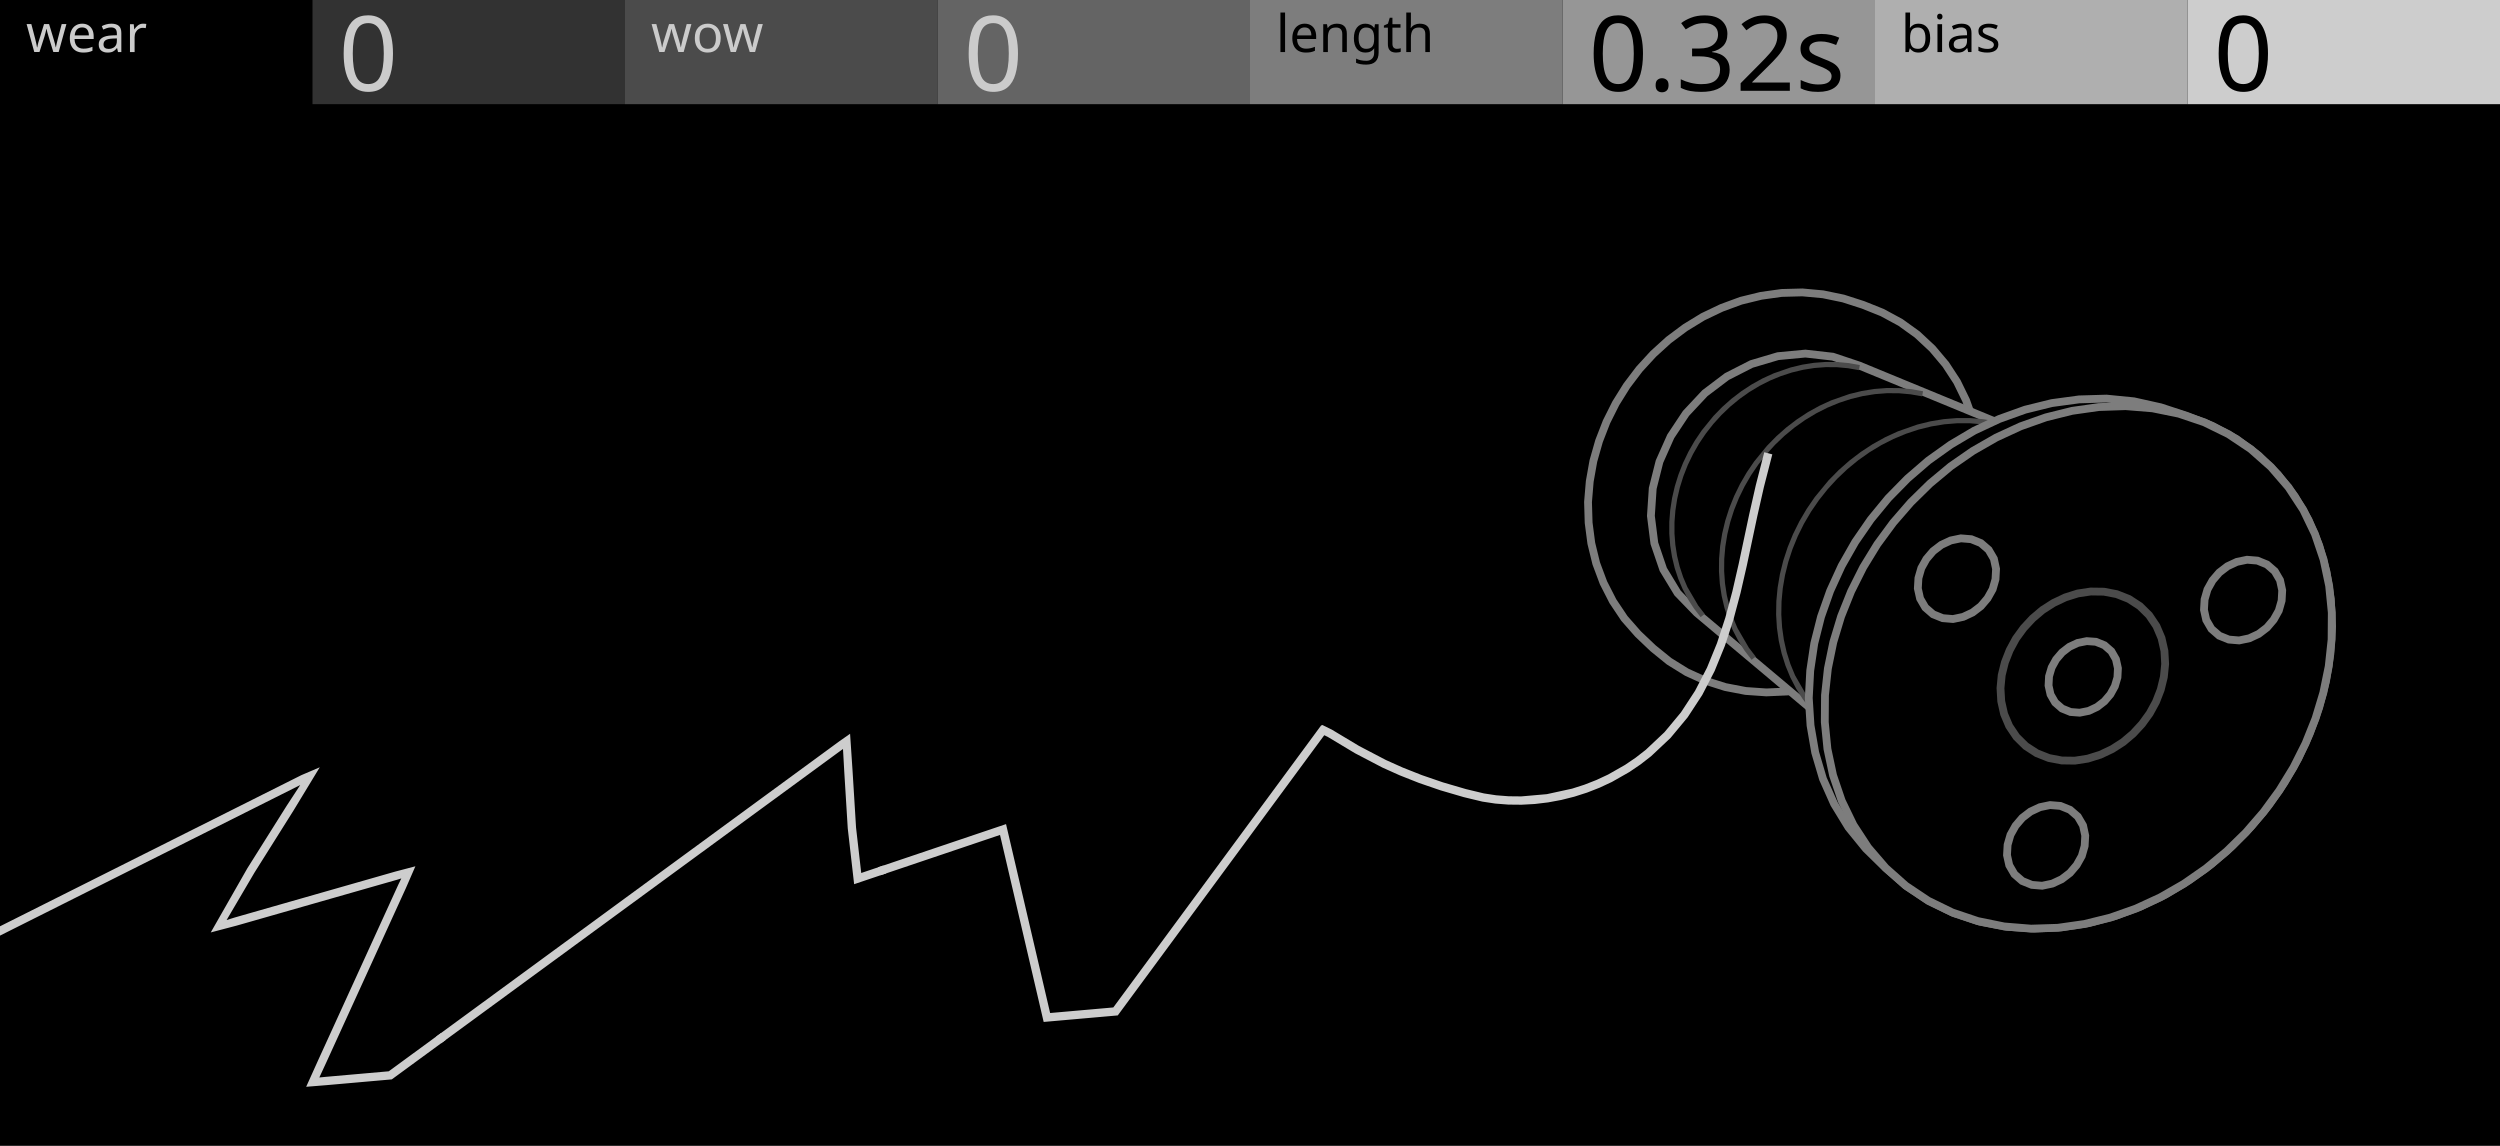
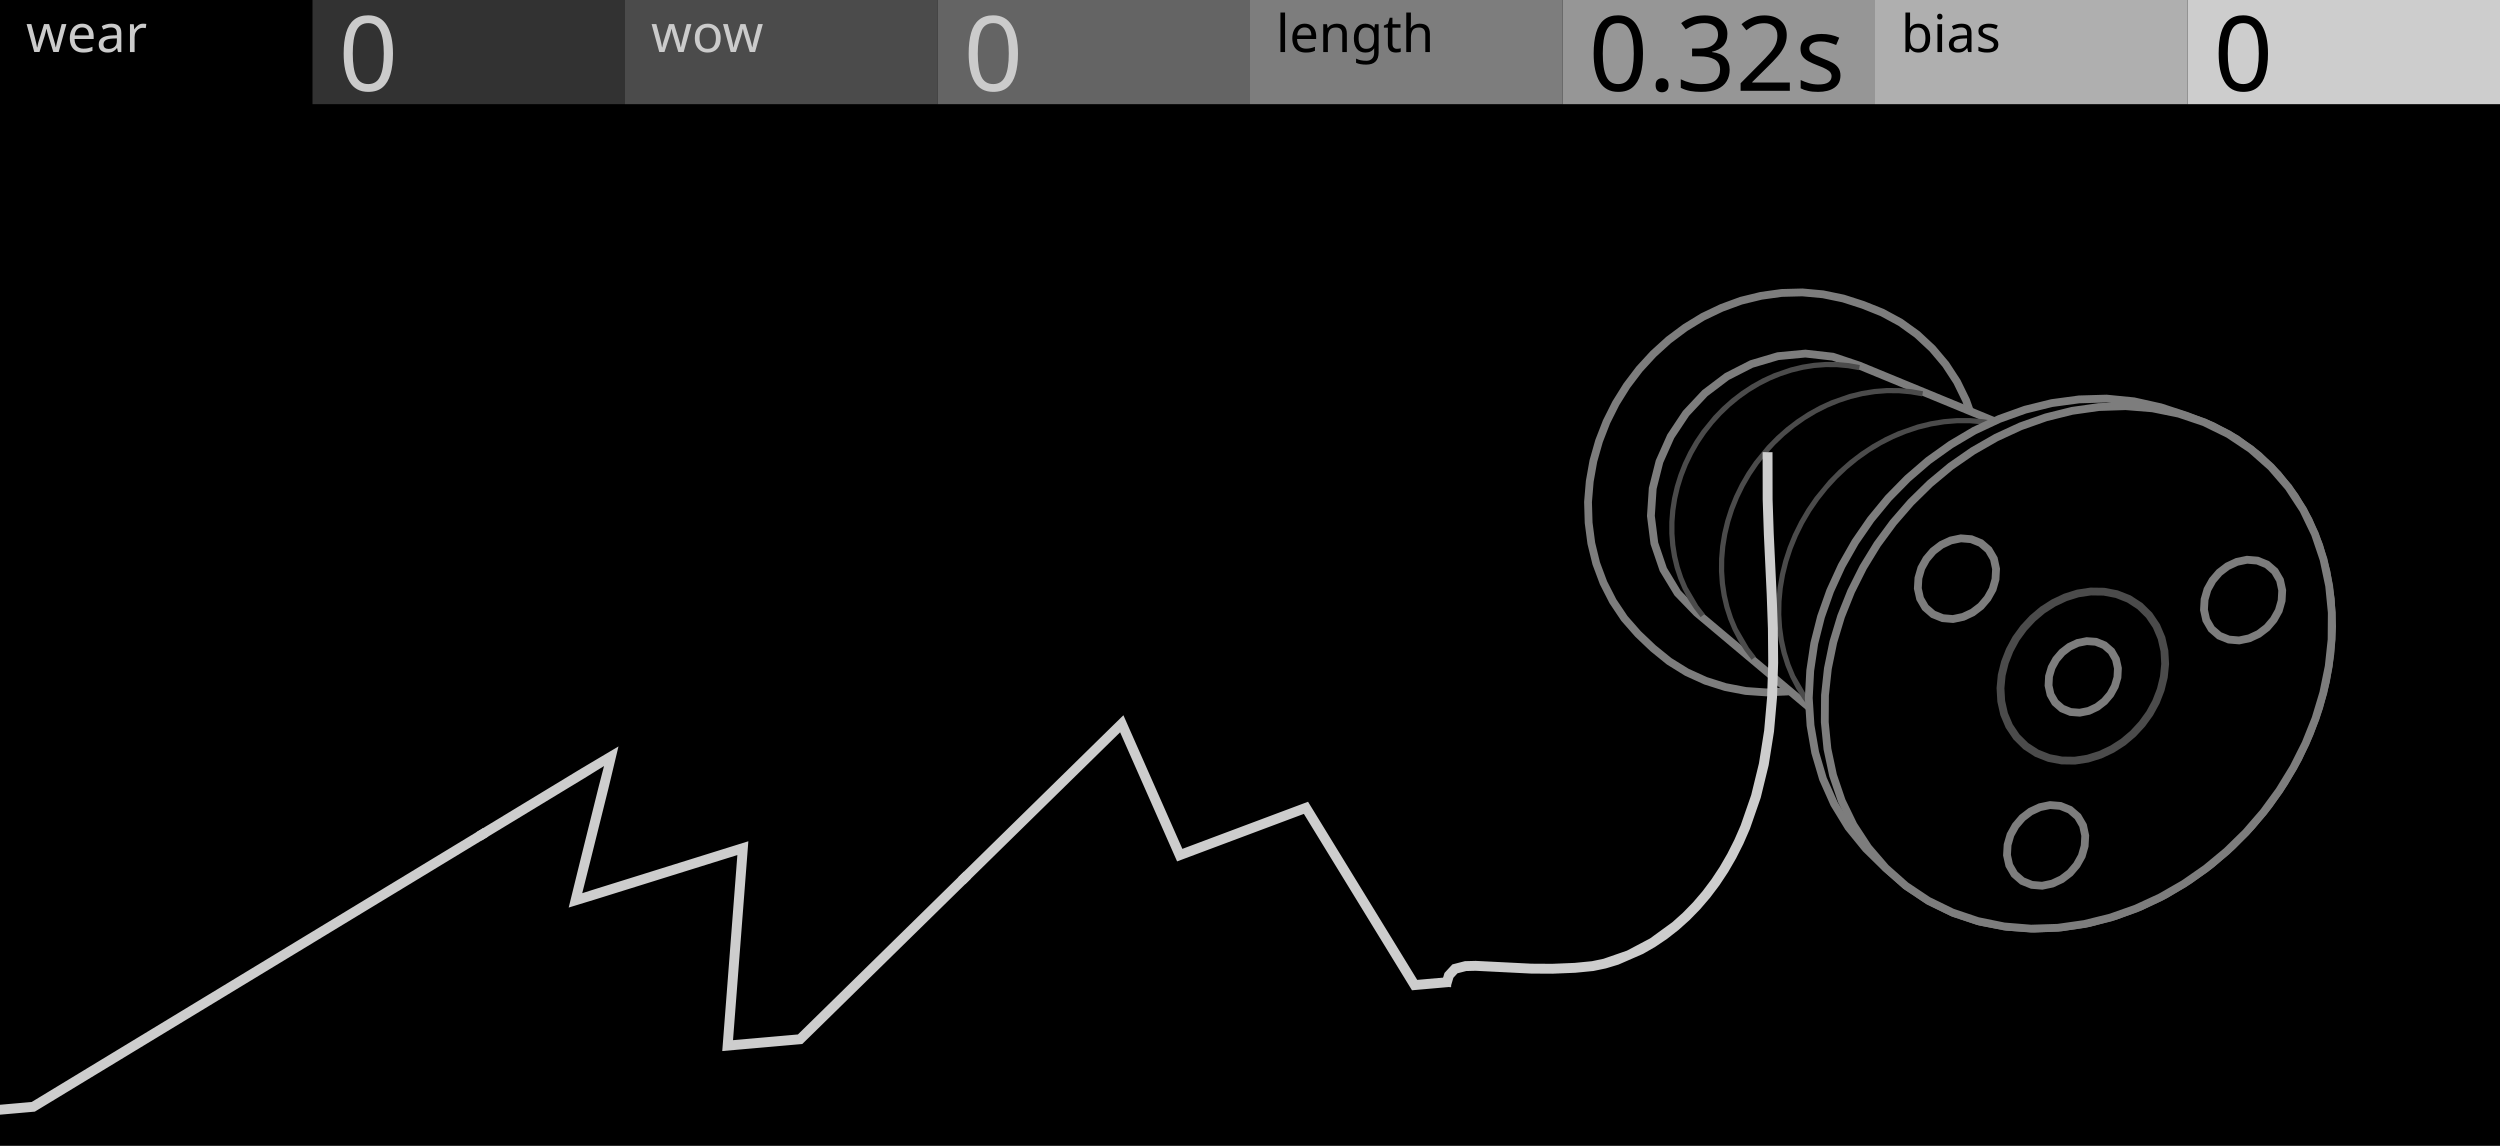
<svg xmlns="http://www.w3.org/2000/svg" width="480" height="220" viewBox="0 0 480 220">
  <g id="preview_canvas">
    <rect x="0" y="0" width="480" height="220" fill="#000000" stroke="none" />
  </g>
  <g id="preview_header">
    <rect x="0" y="0" width="60" height="20" fill="#000000" stroke="none" />
    <rect x="60" y="0" width="60" height="20" fill="#323232" stroke="none" />
    <rect x="120" y="0" width="60" height="20" fill="#4B4B4B" stroke="none" />
    <rect x="180" y="0" width="60" height="20" fill="#646464" stroke="none" />
    <rect x="240" y="0" width="60" height="20" fill="#7D7D7D" stroke="none" />
    <rect x="300" y="0" width="60" height="20" fill="#969696" stroke="none" />
    <rect x="360" y="0" width="60" height="20" fill="#AFAFAF" stroke="none" />
    <rect x="420" y="0" width="60" height="20" fill="#CDCDCD" stroke="none" />
    <text transform="matrix(1 0 0 1 5 10)" fill="#CBCBCB" stroke="none" font-family="UniversNextPro-Light" font-size="10px">wear</text>
    <text transform="matrix(1 0 0 1 65 17.44)" fill="#CBCBCB" stroke="none" font-family="UniversNextPro-Light" font-size="20px">0</text>
    <text transform="matrix(1 0 0 1 125 10)" fill="#CBCBCB" stroke="none" font-family="UniversNextPro-Light" font-size="10px">wow</text>
    <text transform="matrix(1 0 0 1 185 17.44)" fill="#CBCBCB" stroke="none" font-family="UniversNextPro-Light" font-size="20px">0</text>
    <text transform="matrix(1 0 0 1 245 10)" fill="#000000" stroke="none" font-family="UniversNextPro-Light" font-size="10px">length</text>
    <text transform="matrix(1 0 0 1 305 17.44)" fill="#000000" stroke="none" font-family="UniversNextPro-Light" font-size="20px">0.32s</text>
    <text transform="matrix(1 0 0 1 365 10)" fill="#000000" stroke="none" font-family="UniversNextPro-Light" font-size="10px">bias</text>
    <text transform="matrix(1 0 0 1 425 17.44)" fill="#000000" stroke="none" font-family="UniversNextPro-Light" font-size="20px">0</text>
  </g>
  <path id="spool_node_4" transform="matrix(1 0 0 1 342.58 94.54)" d="M -37.679 1.853 L -37.349 -2.11 L -36.653 -6.025 L -35.565 -9.85 L -34.126 -13.557 L -32.344 -17.112 L -30.24 -20.486 L -27.838 -23.656 L -25.149 -26.585 L -22.206 -29.26 L -19.018 -31.637 L -15.626 -33.713 L -12.038 -35.426 L -8.306 -36.8 L -4.443 -37.744 L -0.506 -38.293 L 3.469 -38.399 L 7.428 -38.036 L 11.32 -37.23 L 15.107 -36.011 L 18.798 -34.531 L 22.295 -32.642 L 25.523 -30.32 L 28.43 -27.61 L 30.992 -24.57 L 33.166 -21.241 L 34.909 -17.668 L 36.242 -13.923 L 37.156 -10.053 L 37.62 -6.103 L 37.687 -2.128 L 37.349 1.834 L 36.611 5.742 L 35.525 9.567 L 34.061 13.265 L 32.275 16.818 L 30.174 20.195 L 27.766 23.36 L 25.099 26.31 L 22.152 28.981 L 18.983 31.383 L 15.603 33.479 L 12.031 35.226 L 8.311 36.63 L 4.464 37.637 L 0.532 38.229 L -3.44 38.403 L -7.406 38.126 L -11.311 37.375 L -15.099 36.173 L -18.718 34.528 L -22.098 32.433 L -25.186 29.93 L -28.07 27.19 L -30.694 24.203 L -32.905 20.898 L -34.711 17.357 L -36.104 13.633 L -37.048 9.77 L -37.562 5.828 Z" fill="#000000" stroke="#7D7D7D" stroke-width="1.5" />
  <path id="spool_node_5" transform="matrix(1 0 0 1 373.68 115.18)" d="M -56.707 -16.125 L -56.355 -21.415 L -55.06 -26.555 L -52.903 -31.397 L -49.97 -35.812 L -46.346 -39.682 L -42.118 -42.881 L -37.395 -45.288 L -32.315 -46.796 L -27.041 -47.293 L -21.778 -46.696 L -16.753 -45.013 L -11.844 -42.992 L -6.936 -40.97 L -2.027 -38.948 L 2.881 -36.927 L 7.79 -34.905 L 12.698 -32.884 L 17.606 -30.862 L 22.515 -28.84 L 27.423 -26.819 L 32.332 -24.797 L 37.24 -22.775 L 42.062 -20.566 L 46.436 -17.574 L 50.131 -13.776 L 53.061 -9.36 L 55.12 -4.476 L 56.329 0.685 L 56.708 5.974 L 56.287 11.261 L 55.154 16.442 L 53.366 21.435 L 50.965 26.166 L 48.007 30.569 L 44.553 34.595 L 40.65 38.187 L 36.345 41.286 L 31.677 43.807 L 26.722 45.697 L 21.555 46.892 L 16.268 47.285 L 10.987 46.826 L 5.866 45.462 L 1.083 43.18 L -3.195 40.05 L -7.26 36.636 L -11.325 33.221 L -15.39 29.807 L -19.454 26.392 L -23.519 22.978 L -27.584 19.564 L -31.649 16.149 L -35.713 12.735 L -39.778 9.321 L -43.843 5.906 L -47.907 2.492 L -51.587 -1.319 L -54.333 -5.85 L -56.042 -10.866 Z" fill="#000000" stroke="#7D7D7D" stroke-width="1.5" />
  <path id="spool_node_6" transform="matrix(1 0 0 1 376.63 116.98)" d="M -15.26 29.402 L -16.737 27.456 L -19.152 23.184 L -20.088 20.864 L -20.832 18.439 L -21.378 15.924 L -21.721 13.333 L -21.857 10.683 L -21.783 7.99 L -21.499 5.271 L -21.005 2.545 L -20.302 -0.172 L -19.395 -2.86 L -18.287 -5.501 L -16.986 -8.079 L -15.499 -10.574 L -13.835 -12.971 L -12.003 -15.255 L -10.023 -17.401 L -7.899 -19.403 L -5.649 -21.246 L -3.288 -22.916 L -0.832 -24.401 L 1.702 -25.693 L 4.292 -26.78 L 6.934 -27.661 L 9.596 -28.325 L 12.265 -28.771 L 14.924 -28.997 L 17.553 -29.001 L 20.136 -28.785 L 22.678 -28.349 L 22.848 -29.334 L 20.263 -29.778 L 17.594 -30.001 L 14.881 -29.996 L 12.141 -29.764 L 9.392 -29.305 L 6.654 -28.622 L 2.605 -27.185 L -0.028 -25.963 L -2.589 -24.538 L -5.059 -22.92 L -7.423 -21.119 L -9.664 -19.149 L -11.768 -17.022 L -14.637 -13.569 L -16.34 -11.116 L -17.863 -8.561 L -19.196 -5.921 L -20.331 -3.213 L -21.261 -0.457 L -21.982 2.33 L -22.49 5.13 L -22.782 7.924 L -22.857 10.695 L -22.717 13.424 L -22.364 16.096 L -21.8 18.693 L -21.031 21.199 L -20.063 23.599 L -18.904 25.879 L -17.56 28.025 L -16.057 30.007 Z" fill="#4B4B4B" stroke="none" />
  <path id="spool_node_7" transform="matrix(1 0 0 1 362.11 108.17)" d="M -13.775 27.304 L -15.17 25.479 L -17.461 21.481 L -18.355 19.313 L -19.07 17.049 L -19.602 14.702 L -19.946 12.287 L -20.097 9.819 L -20.055 7.312 L -19.816 4.784 L -19.383 2.251 L -18.756 -0.272 L -17.938 -2.767 L -16.934 -5.217 L -15.75 -7.606 L -14.393 -9.917 L -12.871 -12.136 L -11.191 -14.25 L -9.373 -16.234 L -7.421 -18.084 L -5.349 -19.786 L -3.172 -21.327 L -0.906 -22.696 L 1.436 -23.885 L 3.831 -24.885 L 6.278 -25.693 L 8.747 -26.301 L 11.224 -26.705 L 13.695 -26.906 L 16.141 -26.901 L 18.548 -26.693 L 20.921 -26.279 L 21.093 -27.264 L 18.677 -27.685 L 16.185 -27.901 L 13.655 -27.906 L 11.103 -27.699 L 8.546 -27.281 L 6.002 -26.655 L 2.244 -25.333 L -0.196 -24.206 L -2.567 -22.889 L -4.851 -21.393 L -7.034 -19.727 L -9.101 -17.903 L -11.039 -15.932 L -13.676 -12.731 L -15.238 -10.454 L -16.631 -8.082 L -17.846 -5.629 L -18.877 -3.112 L -19.717 -0.549 L -20.362 2.045 L -20.808 4.653 L -21.054 7.257 L -21.098 9.841 L -20.942 12.388 L -20.587 14.883 L -20.036 17.31 L -19.295 19.654 L -18.369 21.901 L -17.265 24.038 L -15.991 26.051 L -14.569 27.911 Z" fill="#4B4B4B" stroke="none" />
  <path id="spool_node_8" transform="matrix(1 0 0 1 349.63 100.59)" d="M -12.533 25.479 L -13.854 23.761 L -16.031 20.005 L -16.885 17.971 L -17.572 15.848 L -18.089 13.65 L -18.429 11.389 L -18.591 9.08 L -18.571 6.737 L -18.369 4.375 L -17.985 2.009 L -17.42 -0.345 L -16.677 -2.672 L -15.76 -4.956 L -14.674 -7.182 L -13.426 -9.335 L -12.024 -11.4 L -10.474 -13.366 L -8.794 -15.211 L -6.987 -16.931 L -5.067 -18.511 L -3.049 -19.941 L -0.945 -21.211 L 1.231 -22.313 L 3.459 -23.237 L 5.737 -23.984 L 8.038 -24.543 L 10.349 -24.914 L 12.655 -25.094 L 14.943 -25.083 L 17.195 -24.882 L 19.42 -24.489 L 19.594 -25.474 L 17.327 -25.874 L 14.99 -26.082 L 12.619 -26.094 L 10.231 -25.908 L 7.84 -25.524 L 5.463 -24.946 L 1.958 -23.722 L -0.317 -22.676 L -2.523 -21.453 L -4.648 -20.061 L -6.676 -18.511 L -8.594 -16.812 L -10.391 -14.976 L -12.831 -11.991 L -14.273 -9.867 L -15.557 -7.653 L -16.674 -5.362 L -17.618 -3.011 L -18.384 -0.615 L -18.966 1.812 L -19.362 4.252 L -19.571 6.69 L -19.591 9.111 L -19.424 11.499 L -19.071 13.839 L -18.536 16.117 L -17.823 18.319 L -16.937 20.431 L -15.885 22.441 L -14.674 24.336 L -13.326 26.089 Z" fill="#4B4B4B" stroke="none" />
  <path id="spool_node_9" transform="matrix(1 0 0 1 338.79 93.99)" d="M -11.482 23.886 L -12.737 22.264 L -14.808 18.724 L -15.624 16.808 L -16.284 14.811 L -16.785 12.744 L -17.12 10.619 L -17.288 8.45 L -17.286 6.251 L -17.113 4.034 L -16.769 1.816 L -16.256 -0.39 L -15.575 -2.57 L -14.732 -4.709 L -13.729 -6.792 L -12.575 -8.806 L -11.275 -10.737 L -9.836 -12.575 L -8.275 -14.298 L -6.594 -15.904 L -4.807 -17.379 L -2.925 -18.713 L -0.962 -19.897 L 1.069 -20.923 L 3.151 -21.783 L 5.282 -22.477 L 7.436 -22.995 L 9.601 -23.336 L 11.764 -23.499 L 13.91 -23.483 L 16.027 -23.289 L 18.12 -22.916 L 18.296 -23.9 L 16.16 -24.281 L 13.96 -24.483 L 11.73 -24.499 L 9.485 -24.33 L 7.24 -23.976 L 5.01 -23.44 L 1.725 -22.299 L -0.405 -21.323 L -2.47 -20.18 L -4.455 -18.88 L -6.35 -17.43 L -8.14 -15.84 L -9.814 -14.121 L -12.085 -11.325 L -13.425 -9.335 L -14.615 -7.258 L -15.648 -5.11 L -16.519 -2.903 L -17.221 -0.653 L -17.751 1.626 L -18.107 3.919 L -18.286 6.211 L -18.288 8.488 L -18.114 10.736 L -17.766 12.94 L -17.247 15.086 L -16.56 17.162 L -15.712 19.154 L -14.708 21.051 L -13.554 22.842 L -12.274 24.498 Z" fill="#4B4B4B" stroke="none" />
-   <path id="spool_node_0" transform="matrix(1 0 0 1 211.74 167.81)" d="M 42.07 -27.811 L 39.614 -24.479 L 38.342 -22.753 L 37.04 -20.985 L 35.705 -19.174 L 32.936 -15.416 L 31.498 -13.465 L 28.51 -9.41 L 25.361 -5.137 L 23.723 -2.914 L 22.039 -0.629 L 18.529 4.135 L 14.813 9.177 L 12.873 11.81 L 10.875 14.522 L 8.815 17.316 L 6.692 20.197 L 4.502 23.17 L 2.309 26.146 L -0.311 26.377 L -3.051 26.618 L -8.55 27.103 L -10.541 27.278 L -15.131 7.617 L -18.334 -6.106 L -18.979 -8.867 L -21.033 -8.173 L -25.576 -6.639 L -27.881 -5.861 L -34.929 -3.482 L -37.324 -2.673 L -42.479 -0.933 L -42.319 -0.459 L -37.165 -2.199 L -34.769 -3.008 L -27.721 -5.387 L -20.873 -7.699 L -19.34 -8.217 L -18.821 -5.993 L -15.618 7.73 L -11.823 23.985 L -10.929 27.814 L -8.506 27.601 L -5.753 27.358 L -3.007 27.116 L -0.267 26.875 L 2.577 26.624 L 4.904 23.466 L 7.095 20.494 L 9.218 17.613 L 11.277 14.818 L 13.276 12.106 L 15.216 9.473 L 20.711 2.016 L 24.125 -2.617 L 25.764 -4.84 L 28.912 -9.113 L 31.9 -13.168 L 33.338 -15.119 L 36.108 -18.878 L 37.442 -20.689 L 38.745 -22.456 L 40.017 -24.182 L 42.472 -27.514 Z" fill="none" stroke="#CDCDCD" stroke-width="1.1" />
-   <path id="spool_node_1" transform="matrix(1 0 0 1 126.97 170.71)" d="M 42.291 -3.833 L 40.117 -3.099 L 37.918 -2.356 L 36.844 -11.757 L 36.511 -17.176 L 36.177 -22.594 L 35.762 -28.818 L 34.5 -27.934 L 32.16 -26.22 L 29.764 -24.465 L 27.309 -22.667 L 24.793 -20.824 L 22.215 -18.936 L 19.57 -16.999 L 16.858 -15.013 L 14.076 -12.975 L 11.22 -10.883 L 8.287 -8.735 L 5.276 -6.529 L 2.181 -4.263 L -1 -1.934 L -4.27 0.462 L -7.634 2.925 L -11.096 5.461 L -14.66 8.071 L -18.33 10.759 L -22.112 13.529 L -26.011 16.384 L -30.031 19.329 L -34.18 22.368 L -38.463 25.504 L -42.447 28.423 L -42.152 28.826 L -38.167 25.908 L -33.885 22.771 L -29.736 19.733 L -25.715 16.788 L -21.817 13.933 L -18.035 11.163 L -14.364 8.474 L -10.8 5.864 L -7.339 3.329 L -3.975 0.865 L -0.704 -1.53 L 2.477 -3.86 L 5.571 -6.126 L 8.583 -8.332 L 11.515 -10.48 L 14.371 -12.571 L 17.154 -14.609 L 19.866 -16.596 L 22.51 -18.532 L 25.089 -20.421 L 27.605 -22.263 L 30.059 -24.061 L 32.456 -25.817 L 34.796 -27.53 L 35.376 -27.995 L 35.678 -22.564 L 36.012 -17.138 L 36.346 -11.713 L 37.492 -1.685 L 40.277 -2.625 L 42.451 -3.359 Z" fill="none" stroke="#CDCDCD" stroke-width="1.1" />
-   <path id="spool_node_2" transform="matrix(1 0 0 1 42.35 178.27)" d="M 42.173 20.863 L 37.162 24.532 L 32.492 27.953 L 26.378 28.492 L 20.162 29.04 L 18.059 29.246 L 19.781 25.526 L 28.11 7.285 L 35.074 -7.967 L 36.449 -11.123 L 33.696 -10.398 L 27.765 -8.702 L 24.754 -7.841 L 21.713 -6.971 L 15.538 -5.205 L 6.033 -2.487 L 2.799 -1.562 L -0.043 -0.666 L 6.043 -11.021 L 13.548 -22.955 L 17.686 -29.774 L 15.768 -28.955 L 8.197 -25.158 L 4.266 -23.186 L -3.905 -19.088 L -8.154 -16.957 L -12.517 -14.768 L -17 -12.52 L -26.343 -7.834 L -36.227 -2.877 L -41.387 -0.289 L -42.462 0.25 L -42.238 0.697 L -41.163 0.158 L -36.003 -2.43 L -26.119 -7.387 L -16.776 -12.073 L -12.293 -14.322 L -7.93 -16.51 L -3.681 -18.641 L 4.49 -22.739 L 8.421 -24.711 L 15.992 -28.508 L 17.013 -29.163 L 13.125 -23.221 L 5.615 -11.28 L -0.76 -0.107 L 2.936 -1.081 L 6.171 -2.006 L 15.675 -4.724 L 21.851 -6.49 L 24.892 -7.36 L 27.902 -8.221 L 33.834 -9.917 L 35.76 -10.53 L 34.619 -8.175 L 27.655 7.078 L 19.326 25.319 L 17.317 29.771 L 20.205 29.538 L 26.422 28.99 L 32.675 28.439 L 37.458 24.936 L 42.468 21.266 Z" fill="none" stroke="#CDCDCD" stroke-width="1.1" />
-   <path id="spool_node_3" transform="matrix(1 0 0 1 296.76 120.73)" d="M 42.373 -33.227 L 40.89 -27.457 L 39.62 -21.848 L 37.606 -12.36 L 36.401 -7.115 L 35.037 -2.01 L 33.424 2.932 L 31.488 7.677 L 29.167 12.178 L 26.418 16.381 L 23.221 20.227 L 19.582 23.655 L 17.604 25.193 L 15.53 26.602 L 12.248 28.469 L 9.967 29.535 L 7.619 30.454 L 5.219 31.223 L 0.31 32.294 L -4.65 32.728 L -7.115 32.703 L -9.551 32.512 L -11.943 32.149 L -15.443 31.306 L -19.875 30.01 L -23.959 28.607 L -27.641 27.149 L -30.891 25.692 L -36.078 22.98 L -41.329 19.831 L -42.64 19.193 L -42.859 19.642 L -41.568 20.271 L -36.327 23.414 L -31.105 26.144 L -27.836 27.61 L -24.132 29.076 L -20.026 30.487 L -15.572 31.789 L -12.04 32.64 L -9.608 33.009 L -7.137 33.202 L -4.639 33.228 L -2.127 33.09 L 0.385 32.788 L 2.884 32.325 L 5.356 31.704 L 7.787 30.926 L 10.164 29.994 L 12.478 28.913 L 15.795 27.027 L 17.898 25.597 L 19.901 24.04 L 23.586 20.57 L 26.82 16.678 L 29.599 12.429 L 31.943 7.885 L 33.894 3.103 L 35.516 -1.869 L 36.887 -6.997 L 38.094 -12.252 L 40.108 -21.741 L 41.376 -27.342 L 42.856 -33.099 Z" fill="none" stroke="#CDCDCD" stroke-width="1.1" />
+   <path id="spool_node_0" transform="matrix(1 0 0 1 231.44 163.98)" d="M 46.343 24.409 L 41.699 24.819 L 40.27 24.945 L 34.309 15.22 L 28.877 6.359 L 23.955 -1.672 L 19.388 -9.123 L 18.085 -8.635 L 15.77 -7.767 L 13.428 -6.89 L 12.248 -6.447 L 11.061 -6.002 L 8.667 -5.105 L 6.245 -4.197 L 3.796 -3.279 L -4.824 -0.048 L -7.891 -6.998 L -13.427 -19.543 L -15.995 -25.36 L -19.2 -22.217 L -20.228 -21.209 L -22.328 -19.149 L -23.401 -18.097 L -26.715 -14.847 L -27.852 -13.732 L -30.178 -11.451 L -32.576 -9.099 L -40.231 -1.592 L -42.95 1.074 L -46.38 4.438 L -46.1 4.723 L -42.669 1.359 L -39.951 -1.307 L -32.296 -8.814 L -29.898 -11.165 L -27.572 -13.446 L -26.435 -14.562 L -23.121 -17.811 L -22.048 -18.863 L -19.948 -20.923 L -18.92 -21.931 L -16.127 -24.67 L -13.793 -19.381 L -8.256 -6.836 L -5.037 0.459 L -2.31 -0.563 L 1.459 -1.976 L 3.937 -2.905 L 5.165 -3.365 L 6.386 -3.823 L 8.807 -4.73 L 11.201 -5.628 L 12.388 -6.073 L 13.569 -6.515 L 15.91 -7.393 L 17.071 -7.828 L 18.225 -8.26 L 19.219 -8.633 L 23.614 -1.463 L 28.536 6.568 L 33.968 15.429 L 40.058 25.365 L 41.734 25.217 L 46.378 24.808 Z" fill="none" stroke="#CDCDCD" stroke-width="1.5" />
+   <path id="spool_node_1" transform="matrix(1 0 0 1 138.92 172.92)" d="M 46.14 -4.502 L 40.855 0.68 L 39.315 2.191 L 34.528 6.885 L 25.958 15.29 L 24.147 17.066 L 14.609 26.419 L 11.218 26.718 L 6.005 27.177 L 2.516 27.485 L 1.003 27.618 L 1.836 16.818 L 2.598 6.929 L 3.285 -1.984 L 3.93 -10.352 L 2.129 -9.79 L -2.48 -8.351 L -7.172 -6.886 L -10.346 -5.895 L -16.808 -3.877 L -18.448 -3.365 L -25.108 -1.286 L -28.19 -0.3 L -26.283 -7.863 L -22.848 -21.648 L -21.315 -28.056 L -26.926 -24.724 L -32.456 -21.368 L -36.283 -19.046 L -38.241 -17.859 L -44.298 -14.184 L -46.424 -12.894 L -46.216 -12.552 L -44.091 -13.842 L -38.034 -17.517 L -36.076 -18.705 L -32.249 -21.027 L -26.719 -24.382 L -21.746 -27.471 L -23.236 -21.745 L -26.671 -7.959 L -28.689 0.229 L -24.988 -0.904 L -18.329 -2.983 L -16.689 -3.495 L -7.052 -6.504 L -2.361 -7.969 L 2.249 -9.408 L 3.486 -9.794 L 2.886 -2.015 L 2.199 6.898 L 1.437 16.787 L 0.568 28.058 L 2.552 27.883 L 6.04 27.576 L 11.253 27.116 L 14.787 26.805 L 20.701 21.005 L 24.427 17.351 L 26.238 15.575 L 34.808 7.17 L 39.595 2.477 L 41.135 0.966 L 46.42 -4.217 Z" fill="none" stroke="#CDCDCD" stroke-width="1.5" />
+   <path id="spool_node_2" transform="matrix(1 0 0 1 46.34 186.65)" d="M 46.156 -26.624 L 44.082 -25.366 L 41.932 -24.061 L 39.747 -22.735 L 37.526 -21.388 L 35.268 -20.018 L 30.639 -17.209 L 28.266 -15.77 L 25.853 -14.305 L 23.398 -12.816 L 20.9 -11.3 L 18.359 -9.759 L 15.772 -8.189 L 13.14 -6.592 L 7.732 -3.311 L 4.954 -1.626 L 2.125 0.091 L -0.757 1.839 L -3.693 3.621 L -6.686 5.436 L -9.735 7.287 L -12.844 9.173 L -16.013 11.096 L -19.245 13.056 L -22.541 15.056 L -29.335 19.178 L -32.836 21.303 L -40.02 25.662 L -41.935 25.83 L -43.9 26.003 L -46.358 26.22 L -46.322 26.618 L -43.865 26.402 L -41.9 26.229 L -39.893 26.052 L -36.203 23.814 L -32.629 21.645 L -29.127 19.52 L -25.696 17.439 L -22.333 15.398 L -19.037 13.398 L -15.805 11.437 L -12.636 9.515 L -9.528 7.629 L -6.478 5.778 L -3.486 3.963 L -0.55 2.181 L 2.332 0.433 L 5.162 -1.284 L 7.94 -2.969 L 13.348 -6.25 L 15.98 -7.847 L 18.566 -9.417 L 21.107 -10.958 L 23.605 -12.474 L 26.06 -13.963 L 28.474 -15.428 L 30.847 -16.868 L 35.475 -19.676 L 37.733 -21.046 L 39.954 -22.393 L 42.139 -23.719 L 44.29 -25.024 L 46.364 -26.282 Z" fill="none" stroke="#CDCDCD" stroke-width="1.5" />
+   <path id="spool_node_3" transform="matrix(1 0 0 1 309.13 138.11)" d="M 30.044 -50.544 L 30.057 -42.218 L 30.279 -35.6 L 30.825 -24.041 L 31.062 -17.434 L 31.121 -10.834 L 30.908 -4.27 L 30.335 2.222 L 29.326 8.584 L 27.82 14.746 L 25.779 20.627 L 24.553 23.435 L 23.19 26.138 L 21.693 28.726 L 20.066 31.186 L 18.317 33.509 L 16.453 35.682 L 14.485 37.697 L 12.425 39.545 L 8.079 42.705 L 3.534 45.108 L -1.079 46.706 L -3.367 47.182 L -6.75 47.514 L -11.089 47.691 L -15.122 47.668 L -25.803 47.13 L -27.775 47.182 L -29.874 47.727 L -31.117 49.076 L -31.521 50.421 L -31.138 50.536 L -30.751 49.247 L -29.694 48.093 L -27.718 47.581 L -25.809 47.531 L -15.131 48.068 L -11.082 48.091 L -6.722 47.913 L -3.307 47.578 L -0.98 47.094 L 1.359 46.389 L 6.01 44.358 L 8.291 43.045 L 10.52 41.54 L 12.681 39.852 L 14.762 37.986 L 16.749 35.952 L 18.629 33.759 L 20.393 31.417 L 22.033 28.936 L 23.542 26.328 L 24.915 23.605 L 26.15 20.778 L 28.204 14.859 L 29.718 8.662 L 30.732 2.27 L 31.307 -4.246 L 31.521 -10.832 L 31.462 -17.443 L 31.225 -24.057 L 30.678 -35.616 L 30.457 -42.227 L 30.444 -50.542 Z" fill="none" stroke="#CDCDCD" stroke-width="1.5" />
  <path id="spool_node_10" transform="matrix(1 0 0 1 397.52 127.41)" d="M -50.234 6.61 L -49.955 1.341 L -49.177 -3.877 L -47.884 -8.992 L -46.126 -13.966 L -43.927 -18.763 L -41.317 -23.348 L -38.319 -27.69 L -34.966 -31.764 L -31.27 -35.53 L -27.275 -38.976 L -22.98 -42.042 L -18.441 -44.731 L -13.662 -46.967 L -8.697 -48.749 L -3.575 -50.015 L 1.651 -50.725 L 6.925 -50.879 L 12.175 -50.36 L 17.321 -49.214 L 22.337 -47.572 L 27.247 -45.643 L 31.883 -43.129 L 36.115 -39.98 L 39.87 -36.278 L 43.094 -32.107 L 45.744 -27.547 L 47.768 -22.676 L 49.173 -17.592 L 49.993 -12.382 L 50.238 -7.111 L 49.904 -1.846 L 49.075 3.364 L 47.747 8.471 L 45.953 13.432 L 43.753 18.229 L 41.115 22.799 L 38.127 27.148 L 34.772 31.222 L 31.095 35.005 L 27.118 38.474 L 22.847 41.572 L 18.336 44.308 L 13.585 46.604 L 8.643 48.451 L 3.549 49.825 L -1.665 50.636 L -6.934 50.881 L -12.196 50.532 L -17.381 49.557 L -22.39 47.903 L -27.136 45.605 L -31.528 42.688 L -35.511 39.229 L -39.282 35.538 L -42.61 31.449 L -45.362 26.951 L -47.507 22.131 L -49 17.072 L -49.899 11.875 Z" fill="#000000" stroke="#7D7D7D" stroke-width="1.5" />
  <path id="spool_node_11" transform="matrix(1 0 0 1 399.03 128.14)" d="M -3.915 49.995 L -9.08 50.159 L -14.229 49.738 L -19.29 48.708 L -24.185 47.058 L -28.826 44.792 L -33.12 41.921 L -36.98 38.49 L -40.348 34.574 L -43.173 30.251 L -45.423 25.602 L -47.086 20.71 L -48.163 15.657 L -48.67 10.515 L -48.632 5.347 L -48.076 0.21 L -47.035 -4.851 L -45.539 -9.797 L -43.618 -14.593 L -41.3 -19.212 L -38.601 -23.619 L -35.539 -27.782 L -32.152 -31.685 L -28.463 -35.303 L -24.491 -38.61 L -20.244 -41.554 L -15.761 -44.123 L -11.069 -46.288 L -6.199 -48.012 L -1.184 -49.257 L 3.931 -49.985 L 9.095 -50.158 L 14.245 -49.742 L 19.307 -48.712 L 24.2 -47.057 L 28.836 -44.78 L 33.128 -41.908 L 36.995 -38.485 L 40.369 -34.575 L 43.199 -30.254 L 45.443 -25.6 L 47.096 -20.706 L 48.168 -15.652 L 48.674 -10.511 L 48.638 -5.345 L 48.087 -0.207 L 47.05 4.854 L 45.557 9.801 L 43.636 14.598 L 41.313 19.214 L 38.613 23.621 L 35.561 27.791 L 32.179 31.699 L 28.484 35.313 L 24.503 38.609 L 20.26 41.559 L 15.779 44.133 L 11.087 46.299 L 6.216 48.022 L 1.2 49.266 Z" fill="#000000" stroke="#7D7D7D" stroke-width="1.5" />
  <path id="spool_node_12" transform="matrix(1 0 0 1 399.9 129.81)" d="M -1.529 16.236 L -4.042 16.201 L -6.51 15.73 L -8.844 14.805 L -10.95 13.438 L -12.737 11.674 L -14.136 9.59 L -15.113 7.277 L -15.663 4.827 L -15.807 2.319 L -15.571 -0.184 L -14.964 -2.624 L -14.047 -4.964 L -12.851 -7.176 L -11.371 -9.209 L -9.663 -11.053 L -7.746 -12.681 L -5.628 -14.035 L -3.357 -15.11 L -0.96 -15.867 L 1.527 -16.239 L 4.038 -16.206 L 6.505 -15.736 L 8.839 -14.813 L 10.945 -13.447 L 12.732 -11.685 L 14.133 -9.602 L 15.114 -7.29 L 15.67 -4.84 L 15.81 -2.33 L 15.558 0.171 L 14.96 2.612 L 14.049 4.955 L 12.843 7.161 L 11.367 9.197 L 9.662 11.043 L 7.743 12.668 L 5.626 14.025 L 3.354 15.098 L 0.955 15.849 Z" fill="#000000" stroke="#4B4B4B" stroke-width="1.5" />
  <path id="spool_node_13" transform="matrix(1 0 0 1 399.98 129.97)" d="M -0.674 6.868 L -2.436 6.732 L -4.071 6.067 L -5.397 4.907 L -6.277 3.379 L -6.658 1.656 L -6.567 -0.109 L -6.064 -1.803 L -5.211 -3.352 L -4.061 -4.696 L -2.66 -5.778 L -1.057 -6.529 L 0.678 -6.875 L 2.441 -6.746 L 4.076 -6.079 L 5.402 -4.918 L 6.28 -3.389 L 6.66 -1.666 L 6.57 0.098 L 6.068 1.793 L 5.215 3.342 L 4.065 4.686 L 2.664 5.767 L 1.061 6.52 Z" fill="#000000" stroke="#7D7D7D" stroke-width="1.5" />
  <path id="spool_node_14" transform="matrix(1 0 0 1 430.7 115.26)" d="M -0.782 7.703 L -2.767 7.537 L -4.606 6.791 L -6.103 5.491 L -7.102 3.774 L -7.535 1.83 L -7.421 -0.157 L -6.868 -2.071 L -5.896 -3.812 L -4.603 -5.328 L -3.019 -6.539 L -1.215 -7.381 L 0.736 -7.788 L 2.72 -7.624 L 4.559 -6.88 L 6.059 -5.582 L 7.063 -3.865 L 7.484 -1.919 L 7.375 0.068 L 6.826 1.984 L 5.849 3.723 L 4.558 5.24 L 2.973 6.45 L 1.168 7.291 Z" fill="#000000" stroke="#7D7D7D" stroke-width="1.5" />
  <path id="spool_node_15" transform="matrix(1 0 0 1 375.76 111.15)" d="M -0.782 7.703 L -2.767 7.537 L -4.606 6.791 L -6.103 5.491 L -7.102 3.774 L -7.535 1.83 L -7.421 -0.157 L -6.868 -2.071 L -5.896 -3.812 L -4.603 -5.328 L -3.019 -6.539 L -1.215 -7.381 L 0.736 -7.788 L 2.72 -7.624 L 4.559 -6.88 L 6.059 -5.582 L 7.063 -3.865 L 7.484 -1.919 L 7.375 0.068 L 6.826 1.984 L 5.849 3.723 L 4.558 5.24 L 2.973 6.45 L 1.168 7.291 Z" fill="#000000" stroke="#7D7D7D" stroke-width="1.5" />
  <path id="spool_node_16" transform="matrix(1 0 0 1 392.88 162.36)" d="M -0.782 7.703 L -2.767 7.537 L -4.606 6.791 L -6.103 5.491 L -7.102 3.774 L -7.535 1.83 L -7.421 -0.157 L -6.868 -2.071 L -5.896 -3.812 L -4.603 -5.328 L -3.019 -6.539 L -1.215 -7.381 L 0.736 -7.788 L 2.72 -7.624 L 4.559 -6.88 L 6.059 -5.582 L 7.063 -3.865 L 7.484 -1.919 L 7.375 0.068 L 6.826 1.984 L 5.849 3.723 L 4.558 5.24 L 2.973 6.45 L 1.168 7.291 Z" fill="#000000" stroke="#7D7D7D" stroke-width="1.5" />
</svg>
